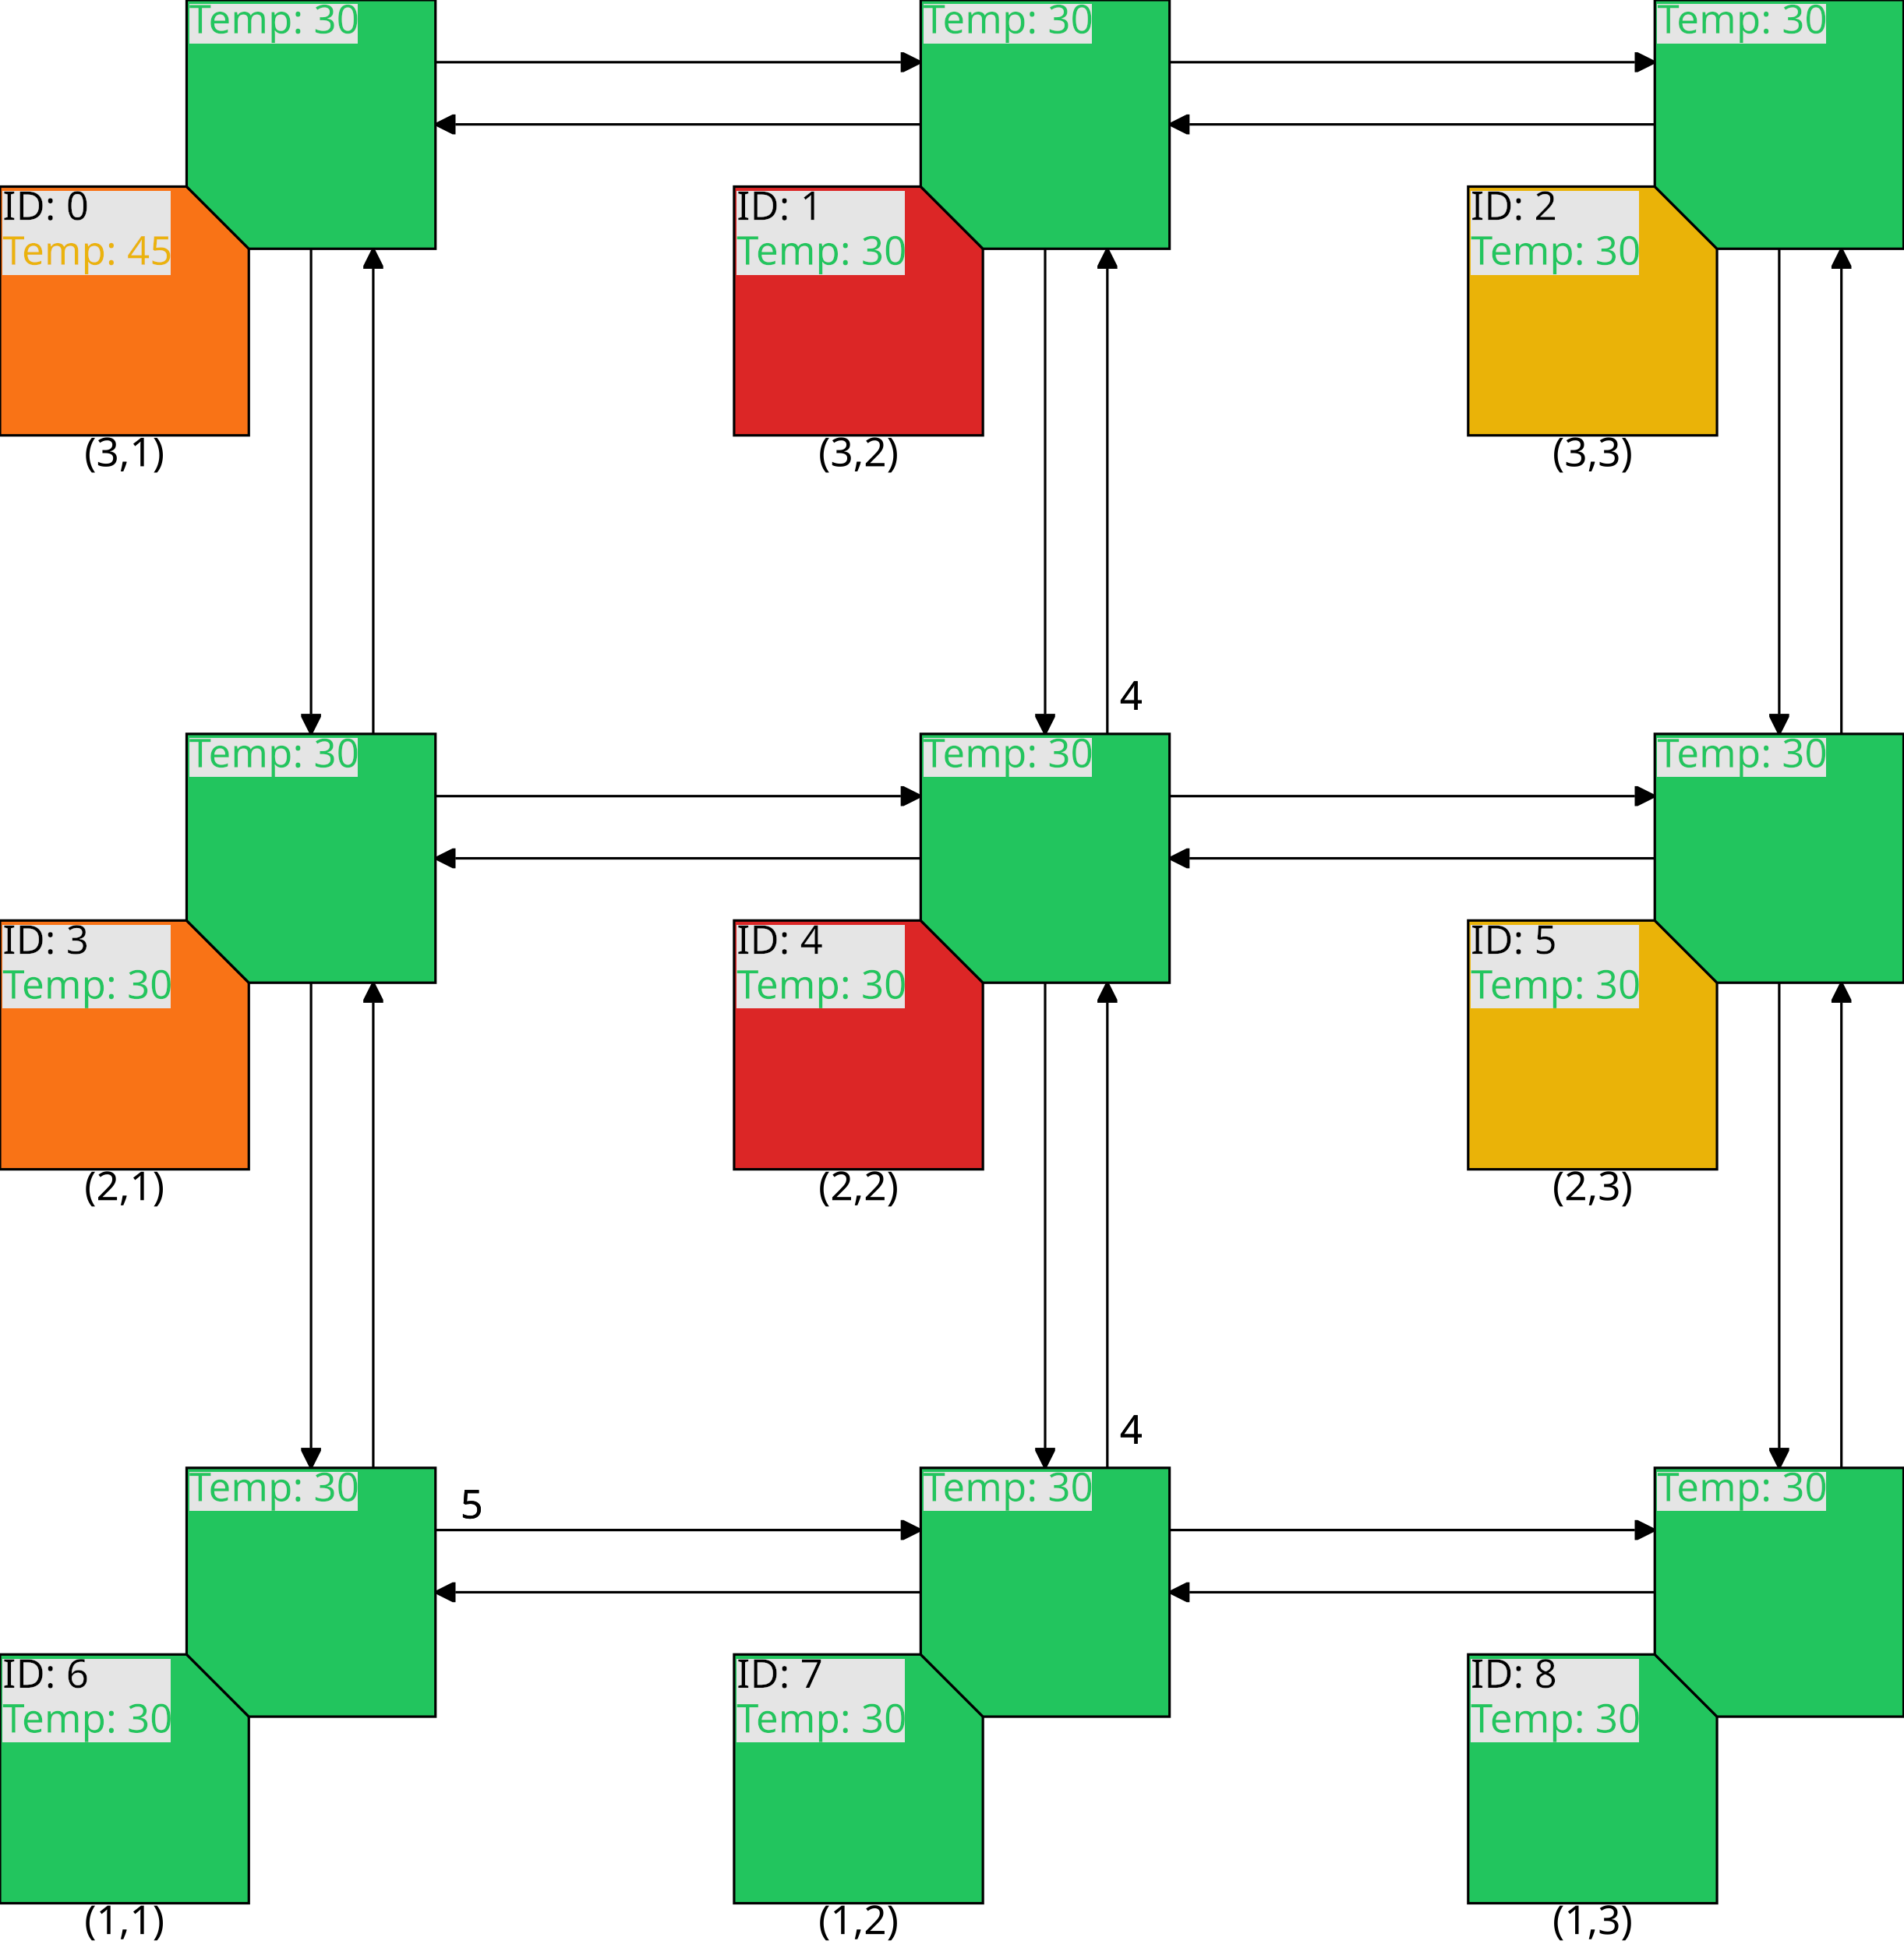
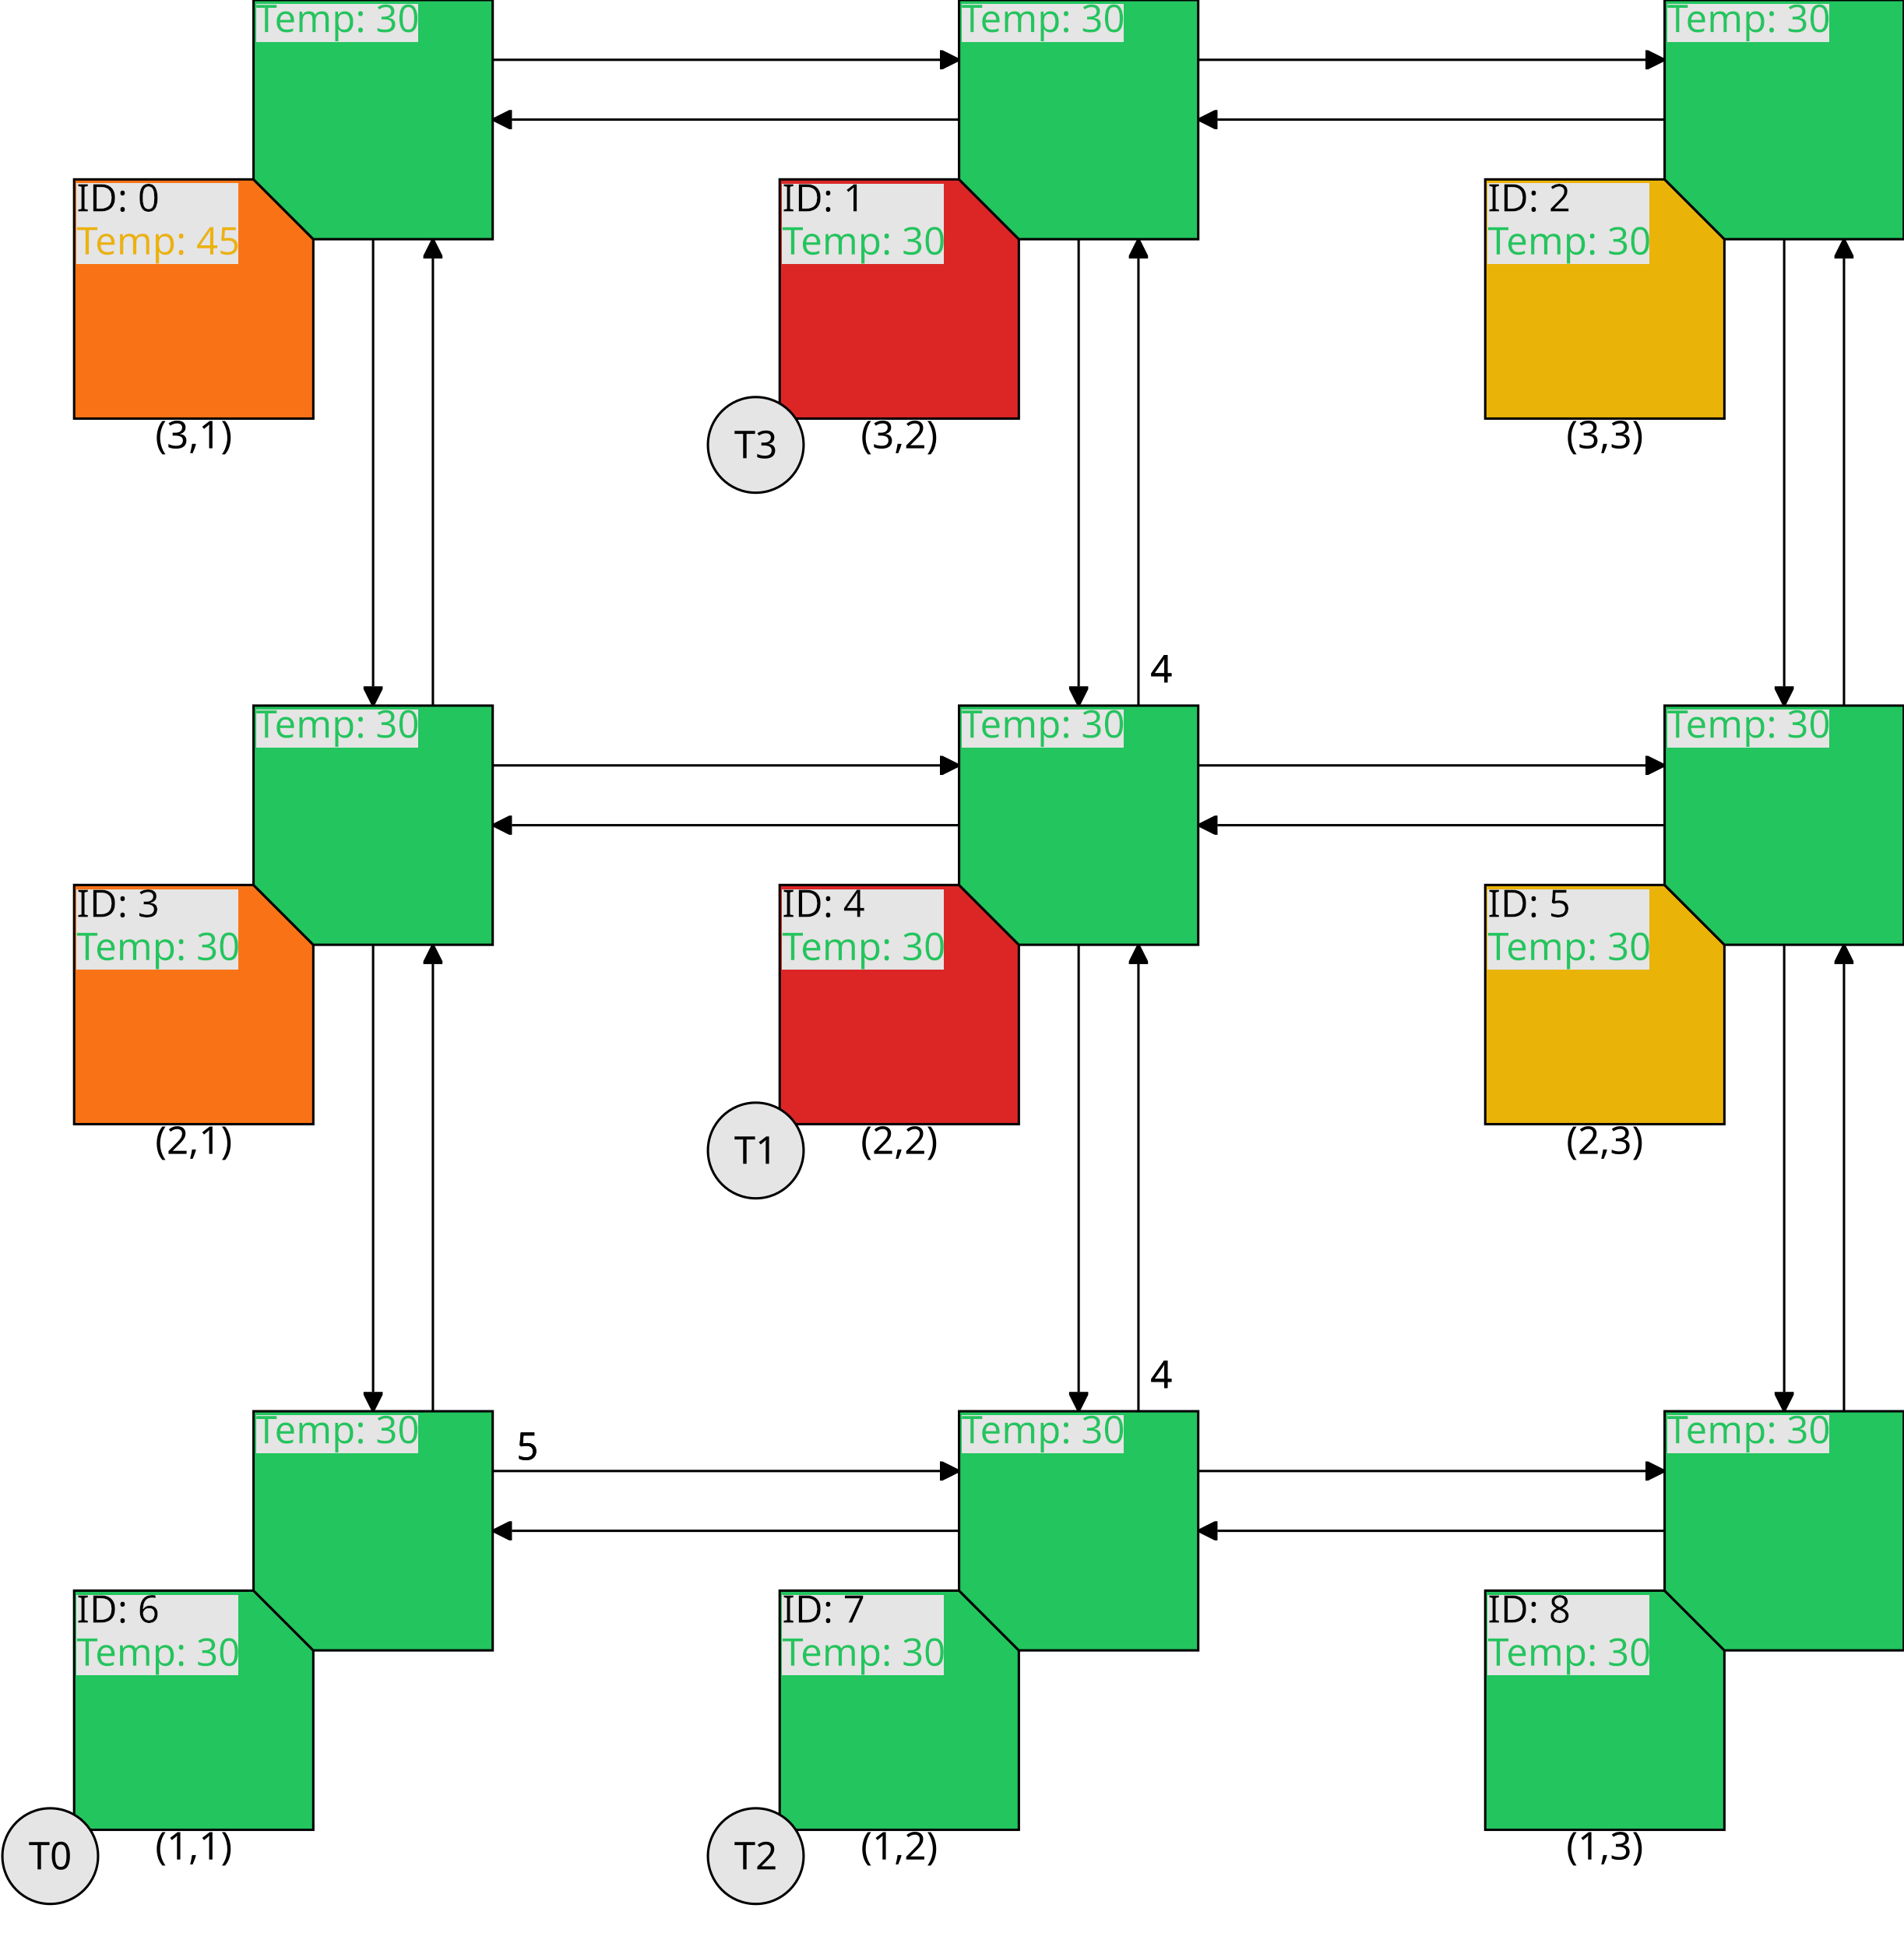
- <svg xmlns="http://www.w3.org/2000/svg" preserveAspectRation="xMidYMid meet" class="w-full max-h-full" viewBox="0 0 765 783">
+ <svg xmlns="http://www.w3.org/2000/svg" preserveAspectRation="xMidYMid meet" class="w-full max-h-full" viewBox="0 0 796 814">
  <defs>
    <marker id="arrowHead" orient="auto" markerWidth="8" markerHeight="8" refY="4">
      <path d="M0,0 M0,0 V8 L8,4 Z" fill="black" fill-rule="evenodd" stroke="black" stroke-linecap="butt" stroke-width="1" />
    </marker>
    <filter x="0" y="0" width="1" height="1" id="textBackground">
      <feFlood flood-color="#e5e5e5" />
      <feComposite in="SourceGraphic" operator="or" />
    </filter>
  </defs>
  <style>.baseFill{fill: #e5e5e5;}
#c0 {fill: #f97316;}
#r0 {fill: #22c55e;}
#c1 {fill: #dc2626;}
#r1 {fill: #22c55e;}
#c2 {fill: #eab308;}
#r2 {fill: #22c55e;}
#c3 {fill: #f97316;}
#r3 {fill: #22c55e;}
#c4 {fill: #dc2626;}
#r4 {fill: #22c55e;}
#c5 {fill: #eab308;}
#r5 {fill: #22c55e;}
#c6 {fill: #22c55e;}
#r6 {fill: #22c55e;}
#c7 {fill: #22c55e;}
#r7 {fill: #22c55e;}
#c8 {fill: #22c55e;}
#r8 {fill: #22c55e;}</style>
  <g id="mainGroup">
    <g>
      <g id="0">
-         <path id="c0" d="M0,75 l0,100 l100,0 l0,-75 l-25,-25 l-75,0 Z" class="baseFill" fill-rule="evenodd" stroke="black" stroke-linecap="butt" stroke-width="1" />
-         <path id="r0" d="M75,75 l0,-75 l100,0 l0,100 l-75,0 Z" class="baseFill" fill-rule="evenodd" stroke="black" stroke-linecap="butt" stroke-width="1" />
+         <path id="c0" d="M31,75 l0,100 l100,0 l0,-75 l-25,-25 l-75,0 Z" class="baseFill" fill-rule="evenodd" stroke="black" stroke-linecap="butt" stroke-width="1" />
+         <path id="r0" d="M106,75 l0,-75 l100,0 l0,100 l-75,0 Z" class="baseFill" fill-rule="evenodd" stroke="black" stroke-linecap="butt" stroke-width="1" />
      </g>
      <g id="1">
-         <path id="c1" d="M295,75 l0,100 l100,0 l0,-75 l-25,-25 l-75,0 Z" class="baseFill" fill-rule="evenodd" stroke="black" stroke-linecap="butt" stroke-width="1" />
-         <path id="r1" d="M370,75 l0,-75 l100,0 l0,100 l-75,0 Z" class="baseFill" fill-rule="evenodd" stroke="black" stroke-linecap="butt" stroke-width="1" />
+         <path id="c1" d="M326,75 l0,100 l100,0 l0,-75 l-25,-25 l-75,0 Z" class="baseFill" fill-rule="evenodd" stroke="black" stroke-linecap="butt" stroke-width="1" />
+         <path id="r1" d="M401,75 l0,-75 l100,0 l0,100 l-75,0 Z" class="baseFill" fill-rule="evenodd" stroke="black" stroke-linecap="butt" stroke-width="1" />
+         <g>
+           <circle cx="316" cy="186" r="20" fill="#e5e5e5" stroke="black" stroke-width="1" />
+           <text x="316" y="186" font-size="16px" font-family="Roboto Mono" text-anchor="middle" dominant-baseline="middle" fill="black">T3</text>
+         </g>
      </g>
      <g id="2">
-         <path id="c2" d="M590,75 l0,100 l100,0 l0,-75 l-25,-25 l-75,0 Z" class="baseFill" fill-rule="evenodd" stroke="black" stroke-linecap="butt" stroke-width="1" />
-         <path id="r2" d="M665,75 l0,-75 l100,0 l0,100 l-75,0 Z" class="baseFill" fill-rule="evenodd" stroke="black" stroke-linecap="butt" stroke-width="1" />
+         <path id="c2" d="M621,75 l0,100 l100,0 l0,-75 l-25,-25 l-75,0 Z" class="baseFill" fill-rule="evenodd" stroke="black" stroke-linecap="butt" stroke-width="1" />
+         <path id="r2" d="M696,75 l0,-75 l100,0 l0,100 l-75,0 Z" class="baseFill" fill-rule="evenodd" stroke="black" stroke-linecap="butt" stroke-width="1" />
      </g>
      <g id="3">
-         <path id="c3" d="M0,370 l0,100 l100,0 l0,-75 l-25,-25 l-75,0 Z" class="baseFill" fill-rule="evenodd" stroke="black" stroke-linecap="butt" stroke-width="1" />
-         <path id="r3" d="M75,370 l0,-75 l100,0 l0,100 l-75,0 Z" class="baseFill" fill-rule="evenodd" stroke="black" stroke-linecap="butt" stroke-width="1" />
+         <path id="c3" d="M31,370 l0,100 l100,0 l0,-75 l-25,-25 l-75,0 Z" class="baseFill" fill-rule="evenodd" stroke="black" stroke-linecap="butt" stroke-width="1" />
+         <path id="r3" d="M106,370 l0,-75 l100,0 l0,100 l-75,0 Z" class="baseFill" fill-rule="evenodd" stroke="black" stroke-linecap="butt" stroke-width="1" />
      </g>
      <g id="4">
-         <path id="c4" d="M295,370 l0,100 l100,0 l0,-75 l-25,-25 l-75,0 Z" class="baseFill" fill-rule="evenodd" stroke="black" stroke-linecap="butt" stroke-width="1" />
-         <path id="r4" d="M370,370 l0,-75 l100,0 l0,100 l-75,0 Z" class="baseFill" fill-rule="evenodd" stroke="black" stroke-linecap="butt" stroke-width="1" />
+         <path id="c4" d="M326,370 l0,100 l100,0 l0,-75 l-25,-25 l-75,0 Z" class="baseFill" fill-rule="evenodd" stroke="black" stroke-linecap="butt" stroke-width="1" />
+         <path id="r4" d="M401,370 l0,-75 l100,0 l0,100 l-75,0 Z" class="baseFill" fill-rule="evenodd" stroke="black" stroke-linecap="butt" stroke-width="1" />
+         <g>
+           <circle cx="316" cy="481" r="20" fill="#e5e5e5" stroke="black" stroke-width="1" />
+           <text x="316" y="481" font-size="16px" font-family="Roboto Mono" text-anchor="middle" dominant-baseline="middle" fill="black">T1</text>
+         </g>
      </g>
      <g id="5">
-         <path id="c5" d="M590,370 l0,100 l100,0 l0,-75 l-25,-25 l-75,0 Z" class="baseFill" fill-rule="evenodd" stroke="black" stroke-linecap="butt" stroke-width="1" />
-         <path id="r5" d="M665,370 l0,-75 l100,0 l0,100 l-75,0 Z" class="baseFill" fill-rule="evenodd" stroke="black" stroke-linecap="butt" stroke-width="1" />
+         <path id="c5" d="M621,370 l0,100 l100,0 l0,-75 l-25,-25 l-75,0 Z" class="baseFill" fill-rule="evenodd" stroke="black" stroke-linecap="butt" stroke-width="1" />
+         <path id="r5" d="M696,370 l0,-75 l100,0 l0,100 l-75,0 Z" class="baseFill" fill-rule="evenodd" stroke="black" stroke-linecap="butt" stroke-width="1" />
      </g>
      <g id="6">
-         <path id="c6" d="M0,665 l0,100 l100,0 l0,-75 l-25,-25 l-75,0 Z" class="baseFill" fill-rule="evenodd" stroke="black" stroke-linecap="butt" stroke-width="1" />
-         <path id="r6" d="M75,665 l0,-75 l100,0 l0,100 l-75,0 Z" class="baseFill" fill-rule="evenodd" stroke="black" stroke-linecap="butt" stroke-width="1" />
+         <path id="c6" d="M31,665 l0,100 l100,0 l0,-75 l-25,-25 l-75,0 Z" class="baseFill" fill-rule="evenodd" stroke="black" stroke-linecap="butt" stroke-width="1" />
+         <path id="r6" d="M106,665 l0,-75 l100,0 l0,100 l-75,0 Z" class="baseFill" fill-rule="evenodd" stroke="black" stroke-linecap="butt" stroke-width="1" />
+         <g>
+           <circle cx="21" cy="776" r="20" fill="#e5e5e5" stroke="black" stroke-width="1" />
+           <text x="21" y="776" font-size="16px" font-family="Roboto Mono" text-anchor="middle" dominant-baseline="middle" fill="black">T0</text>
+         </g>
      </g>
      <g id="7">
-         <path id="c7" d="M295,665 l0,100 l100,0 l0,-75 l-25,-25 l-75,0 Z" class="baseFill" fill-rule="evenodd" stroke="black" stroke-linecap="butt" stroke-width="1" />
-         <path id="r7" d="M370,665 l0,-75 l100,0 l0,100 l-75,0 Z" class="baseFill" fill-rule="evenodd" stroke="black" stroke-linecap="butt" stroke-width="1" />
+         <path id="c7" d="M326,665 l0,100 l100,0 l0,-75 l-25,-25 l-75,0 Z" class="baseFill" fill-rule="evenodd" stroke="black" stroke-linecap="butt" stroke-width="1" />
+         <path id="r7" d="M401,665 l0,-75 l100,0 l0,100 l-75,0 Z" class="baseFill" fill-rule="evenodd" stroke="black" stroke-linecap="butt" stroke-width="1" />
+         <g>
+           <circle cx="316" cy="776" r="20" fill="#e5e5e5" stroke="black" stroke-width="1" />
+           <text x="316" y="776" font-size="16px" font-family="Roboto Mono" text-anchor="middle" dominant-baseline="middle" fill="black">T2</text>
+         </g>
      </g>
      <g id="8">
-         <path id="c8" d="M590,665 l0,100 l100,0 l0,-75 l-25,-25 l-75,0 Z" class="baseFill" fill-rule="evenodd" stroke="black" stroke-linecap="butt" stroke-width="1" />
-         <path id="r8" d="M665,665 l0,-75 l100,0 l0,100 l-75,0 Z" class="baseFill" fill-rule="evenodd" stroke="black" stroke-linecap="butt" stroke-width="1" />
+         <path id="c8" d="M621,665 l0,100 l100,0 l0,-75 l-25,-25 l-75,0 Z" class="baseFill" fill-rule="evenodd" stroke="black" stroke-linecap="butt" stroke-width="1" />
+         <path id="r8" d="M696,665 l0,-75 l100,0 l0,100 l-75,0 Z" class="baseFill" fill-rule="evenodd" stroke="black" stroke-linecap="butt" stroke-width="1" />
      </g>
    </g>
    <g>
-       <path id="0-1" d="M175,25 h187" fill-rule="evenodd" stroke="black" stroke-linecap="butt" stroke-width="1" marker-end="url(#arrowHead)" />
-       <path id="0-3" d="M125,100 v187" fill-rule="evenodd" stroke="black" stroke-linecap="butt" stroke-width="1" marker-end="url(#arrowHead)" />
-       <path id="1-0" d="M370,50 h-187" fill-rule="evenodd" stroke="black" stroke-linecap="butt" stroke-width="1" marker-end="url(#arrowHead)" />
-       <path id="1-2" d="M470,25 h187" fill-rule="evenodd" stroke="black" stroke-linecap="butt" stroke-width="1" marker-end="url(#arrowHead)" />
-       <path id="1-4" d="M420,100 v187" fill-rule="evenodd" stroke="black" stroke-linecap="butt" stroke-width="1" marker-end="url(#arrowHead)" />
-       <path id="2-1" d="M665,50 h-187" fill-rule="evenodd" stroke="black" stroke-linecap="butt" stroke-width="1" marker-end="url(#arrowHead)" />
-       <path id="2-5" d="M715,100 v187" fill-rule="evenodd" stroke="black" stroke-linecap="butt" stroke-width="1" marker-end="url(#arrowHead)" />
-       <path id="3-0" d="M150,295 v-187" fill-rule="evenodd" stroke="black" stroke-linecap="butt" stroke-width="1" marker-end="url(#arrowHead)" />
-       <path id="3-4" d="M175,320 h187" fill-rule="evenodd" stroke="black" stroke-linecap="butt" stroke-width="1" marker-end="url(#arrowHead)" />
-       <path id="3-6" d="M125,395 v187" fill-rule="evenodd" stroke="black" stroke-linecap="butt" stroke-width="1" marker-end="url(#arrowHead)" />
-       <path id="4-1" d="M445,295 v-187" fill-rule="evenodd" stroke="black" stroke-linecap="butt" stroke-width="1" marker-end="url(#arrowHead)" />
-       <path id="4-3" d="M370,345 h-187" fill-rule="evenodd" stroke="black" stroke-linecap="butt" stroke-width="1" marker-end="url(#arrowHead)" />
-       <path id="4-5" d="M470,320 h187" fill-rule="evenodd" stroke="black" stroke-linecap="butt" stroke-width="1" marker-end="url(#arrowHead)" />
-       <path id="4-7" d="M420,395 v187" fill-rule="evenodd" stroke="black" stroke-linecap="butt" stroke-width="1" marker-end="url(#arrowHead)" />
-       <path id="5-2" d="M740,295 v-187" fill-rule="evenodd" stroke="black" stroke-linecap="butt" stroke-width="1" marker-end="url(#arrowHead)" />
-       <path id="5-4" d="M665,345 h-187" fill-rule="evenodd" stroke="black" stroke-linecap="butt" stroke-width="1" marker-end="url(#arrowHead)" />
-       <path id="5-8" d="M715,395 v187" fill-rule="evenodd" stroke="black" stroke-linecap="butt" stroke-width="1" marker-end="url(#arrowHead)" />
-       <path id="6-3" d="M150,590 v-187" fill-rule="evenodd" stroke="black" stroke-linecap="butt" stroke-width="1" marker-end="url(#arrowHead)" />
-       <path id="6-7" d="M175,615 h187" fill-rule="evenodd" stroke="black" stroke-linecap="butt" stroke-width="1" marker-end="url(#arrowHead)" />
-       <path id="7-4" d="M445,590 v-187" fill-rule="evenodd" stroke="black" stroke-linecap="butt" stroke-width="1" marker-end="url(#arrowHead)" />
-       <path id="7-6" d="M370,640 h-187" fill-rule="evenodd" stroke="black" stroke-linecap="butt" stroke-width="1" marker-end="url(#arrowHead)" />
-       <path id="7-8" d="M470,615 h187" fill-rule="evenodd" stroke="black" stroke-linecap="butt" stroke-width="1" marker-end="url(#arrowHead)" />
-       <path id="8-5" d="M740,590 v-187" fill-rule="evenodd" stroke="black" stroke-linecap="butt" stroke-width="1" marker-end="url(#arrowHead)" />
-       <path id="8-7" d="M665,640 h-187" fill-rule="evenodd" stroke="black" stroke-linecap="butt" stroke-width="1" marker-end="url(#arrowHead)" />
+       <path id="0-1" d="M206,25 h187" fill-rule="evenodd" stroke="black" stroke-linecap="butt" stroke-width="1" marker-end="url(#arrowHead)" />
+       <path id="0-3" d="M156,100 v187" fill-rule="evenodd" stroke="black" stroke-linecap="butt" stroke-width="1" marker-end="url(#arrowHead)" />
+       <path id="1-0" d="M401,50 h-187" fill-rule="evenodd" stroke="black" stroke-linecap="butt" stroke-width="1" marker-end="url(#arrowHead)" />
+       <path id="1-2" d="M501,25 h187" fill-rule="evenodd" stroke="black" stroke-linecap="butt" stroke-width="1" marker-end="url(#arrowHead)" />
+       <path id="1-4" d="M451,100 v187" fill-rule="evenodd" stroke="black" stroke-linecap="butt" stroke-width="1" marker-end="url(#arrowHead)" />
+       <path id="2-1" d="M696,50 h-187" fill-rule="evenodd" stroke="black" stroke-linecap="butt" stroke-width="1" marker-end="url(#arrowHead)" />
+       <path id="2-5" d="M746,100 v187" fill-rule="evenodd" stroke="black" stroke-linecap="butt" stroke-width="1" marker-end="url(#arrowHead)" />
+       <path id="3-0" d="M181,295 v-187" fill-rule="evenodd" stroke="black" stroke-linecap="butt" stroke-width="1" marker-end="url(#arrowHead)" />
+       <path id="3-4" d="M206,320 h187" fill-rule="evenodd" stroke="black" stroke-linecap="butt" stroke-width="1" marker-end="url(#arrowHead)" />
+       <path id="3-6" d="M156,395 v187" fill-rule="evenodd" stroke="black" stroke-linecap="butt" stroke-width="1" marker-end="url(#arrowHead)" />
+       <path id="4-1" d="M476,295 v-187" fill-rule="evenodd" stroke="black" stroke-linecap="butt" stroke-width="1" marker-end="url(#arrowHead)" />
+       <path id="4-3" d="M401,345 h-187" fill-rule="evenodd" stroke="black" stroke-linecap="butt" stroke-width="1" marker-end="url(#arrowHead)" />
+       <path id="4-5" d="M501,320 h187" fill-rule="evenodd" stroke="black" stroke-linecap="butt" stroke-width="1" marker-end="url(#arrowHead)" />
+       <path id="4-7" d="M451,395 v187" fill-rule="evenodd" stroke="black" stroke-linecap="butt" stroke-width="1" marker-end="url(#arrowHead)" />
+       <path id="5-2" d="M771,295 v-187" fill-rule="evenodd" stroke="black" stroke-linecap="butt" stroke-width="1" marker-end="url(#arrowHead)" />
+       <path id="5-4" d="M696,345 h-187" fill-rule="evenodd" stroke="black" stroke-linecap="butt" stroke-width="1" marker-end="url(#arrowHead)" />
+       <path id="5-8" d="M746,395 v187" fill-rule="evenodd" stroke="black" stroke-linecap="butt" stroke-width="1" marker-end="url(#arrowHead)" />
+       <path id="6-3" d="M181,590 v-187" fill-rule="evenodd" stroke="black" stroke-linecap="butt" stroke-width="1" marker-end="url(#arrowHead)" />
+       <path id="6-7" d="M206,615 h187" fill-rule="evenodd" stroke="black" stroke-linecap="butt" stroke-width="1" marker-end="url(#arrowHead)" />
+       <path id="7-4" d="M476,590 v-187" fill-rule="evenodd" stroke="black" stroke-linecap="butt" stroke-width="1" marker-end="url(#arrowHead)" />
+       <path id="7-6" d="M401,640 h-187" fill-rule="evenodd" stroke="black" stroke-linecap="butt" stroke-width="1" marker-end="url(#arrowHead)" />
+       <path id="7-8" d="M501,615 h187" fill-rule="evenodd" stroke="black" stroke-linecap="butt" stroke-width="1" marker-end="url(#arrowHead)" />
+       <path id="8-5" d="M771,590 v-187" fill-rule="evenodd" stroke="black" stroke-linecap="butt" stroke-width="1" marker-end="url(#arrowHead)" />
+       <path id="8-7" d="M696,640 h-187" fill-rule="evenodd" stroke="black" stroke-linecap="butt" stroke-width="1" marker-end="url(#arrowHead)" />
    </g>
    <g id="information">
      <g>
        <g filter="url(#textBackground)" clip-path="path('m0,0 l0,100 l98,0 l0,-75 l-25,-25 l-75,0 Z')">
-           <text x="1" y="76" font-size="16px" font-family="Roboto Mono" text-anchor="start" dominant-baseline="text-before-edge" fill="black">ID: 0</text>
-           <text x="1" y="94" font-size="16px" font-family="Roboto Mono" text-anchor="start" dominant-baseline="text-before-edge" fill="#eab308">Temp: 45</text>
-         </g>
-         <g filter="url(#textBackground)" clip-path="path('m0,0 l0,74 l25,25 l73,0 l0,-100 Z')">
-           <text x="76" y="1" font-size="16px" font-family="Roboto Mono" text-anchor="start" dominant-baseline="text-before-edge" fill="#22c55e">Temp: 30</text>
-         </g>
-         <text x="50" y="175" font-size="16px" font-family="Roboto Mono" text-anchor="middle" dominant-baseline="text-before-edge" fill="black">(3,1)</text>
-       </g>
-       <g>
-         <g filter="url(#textBackground)" clip-path="path('m0,0 l0,100 l98,0 l0,-75 l-25,-25 l-75,0 Z')">
-           <text x="296" y="76" font-size="16px" font-family="Roboto Mono" text-anchor="start" dominant-baseline="text-before-edge" fill="black">ID: 1</text>
-           <text x="296" y="94" font-size="16px" font-family="Roboto Mono" text-anchor="start" dominant-baseline="text-before-edge" fill="#22c55e">Temp: 30</text>
-         </g>
-         <g filter="url(#textBackground)" clip-path="path('m0,0 l0,74 l25,25 l73,0 l0,-100 Z')">
-           <text x="371" y="1" font-size="16px" font-family="Roboto Mono" text-anchor="start" dominant-baseline="text-before-edge" fill="#22c55e">Temp: 30</text>
-         </g>
-         <text x="345" y="175" font-size="16px" font-family="Roboto Mono" text-anchor="middle" dominant-baseline="text-before-edge" fill="black">(3,2)</text>
-       </g>
-       <g>
-         <g filter="url(#textBackground)" clip-path="path('m0,0 l0,100 l98,0 l0,-75 l-25,-25 l-75,0 Z')">
-           <text x="591" y="76" font-size="16px" font-family="Roboto Mono" text-anchor="start" dominant-baseline="text-before-edge" fill="black">ID: 2</text>
-           <text x="591" y="94" font-size="16px" font-family="Roboto Mono" text-anchor="start" dominant-baseline="text-before-edge" fill="#22c55e">Temp: 30</text>
-         </g>
-         <g filter="url(#textBackground)" clip-path="path('m0,0 l0,74 l25,25 l73,0 l0,-100 Z')">
-           <text x="666" y="1" font-size="16px" font-family="Roboto Mono" text-anchor="start" dominant-baseline="text-before-edge" fill="#22c55e">Temp: 30</text>
-         </g>
-         <text x="640" y="175" font-size="16px" font-family="Roboto Mono" text-anchor="middle" dominant-baseline="text-before-edge" fill="black">(3,3)</text>
-       </g>
-       <g>
-         <g filter="url(#textBackground)" clip-path="path('m0,0 l0,100 l98,0 l0,-75 l-25,-25 l-75,0 Z')">
-           <text x="1" y="371" font-size="16px" font-family="Roboto Mono" text-anchor="start" dominant-baseline="text-before-edge" fill="black">ID: 3</text>
-           <text x="1" y="389" font-size="16px" font-family="Roboto Mono" text-anchor="start" dominant-baseline="text-before-edge" fill="#22c55e">Temp: 30</text>
-         </g>
-         <g filter="url(#textBackground)" clip-path="path('m0,0 l0,74 l25,25 l73,0 l0,-100 Z')">
-           <text x="76" y="296" font-size="16px" font-family="Roboto Mono" text-anchor="start" dominant-baseline="text-before-edge" fill="#22c55e">Temp: 30</text>
-         </g>
-         <text x="50" y="470" font-size="16px" font-family="Roboto Mono" text-anchor="middle" dominant-baseline="text-before-edge" fill="black">(2,1)</text>
-       </g>
-       <g>
-         <g filter="url(#textBackground)" clip-path="path('m0,0 l0,100 l98,0 l0,-75 l-25,-25 l-75,0 Z')">
-           <text x="296" y="371" font-size="16px" font-family="Roboto Mono" text-anchor="start" dominant-baseline="text-before-edge" fill="black">ID: 4</text>
-           <text x="296" y="389" font-size="16px" font-family="Roboto Mono" text-anchor="start" dominant-baseline="text-before-edge" fill="#22c55e">Temp: 30</text>
-         </g>
-         <g filter="url(#textBackground)" clip-path="path('m0,0 l0,74 l25,25 l73,0 l0,-100 Z')">
-           <text x="371" y="296" font-size="16px" font-family="Roboto Mono" text-anchor="start" dominant-baseline="text-before-edge" fill="#22c55e">Temp: 30</text>
-         </g>
-         <text x="345" y="470" font-size="16px" font-family="Roboto Mono" text-anchor="middle" dominant-baseline="text-before-edge" fill="black">(2,2)</text>
-         <text x="450" y="290" font-size="16px" font-family="Roboto Mono" text-anchor="start" dominant-baseline="text-after-edge" fill="black">4</text>
-         <text x="450" y="290" font-size="16px" font-family="Roboto Mono" text-anchor="start" dominant-baseline="text-after-edge" fill="black">4</text>
-       </g>
-       <g>
-         <g filter="url(#textBackground)" clip-path="path('m0,0 l0,100 l98,0 l0,-75 l-25,-25 l-75,0 Z')">
-           <text x="591" y="371" font-size="16px" font-family="Roboto Mono" text-anchor="start" dominant-baseline="text-before-edge" fill="black">ID: 5</text>
-           <text x="591" y="389" font-size="16px" font-family="Roboto Mono" text-anchor="start" dominant-baseline="text-before-edge" fill="#22c55e">Temp: 30</text>
-         </g>
-         <g filter="url(#textBackground)" clip-path="path('m0,0 l0,74 l25,25 l73,0 l0,-100 Z')">
-           <text x="666" y="296" font-size="16px" font-family="Roboto Mono" text-anchor="start" dominant-baseline="text-before-edge" fill="#22c55e">Temp: 30</text>
-         </g>
-         <text x="640" y="470" font-size="16px" font-family="Roboto Mono" text-anchor="middle" dominant-baseline="text-before-edge" fill="black">(2,3)</text>
-       </g>
-       <g>
-         <g filter="url(#textBackground)" clip-path="path('m0,0 l0,100 l98,0 l0,-75 l-25,-25 l-75,0 Z')">
-           <text x="1" y="666" font-size="16px" font-family="Roboto Mono" text-anchor="start" dominant-baseline="text-before-edge" fill="black">ID: 6</text>
-           <text x="1" y="684" font-size="16px" font-family="Roboto Mono" text-anchor="start" dominant-baseline="text-before-edge" fill="#22c55e">Temp: 30</text>
-         </g>
-         <g filter="url(#textBackground)" clip-path="path('m0,0 l0,74 l25,25 l73,0 l0,-100 Z')">
-           <text x="76" y="591" font-size="16px" font-family="Roboto Mono" text-anchor="start" dominant-baseline="text-before-edge" fill="#22c55e">Temp: 30</text>
-         </g>
-         <text x="50" y="765" font-size="16px" font-family="Roboto Mono" text-anchor="middle" dominant-baseline="text-before-edge" fill="black">(1,1)</text>
-         <text x="185" y="615" font-size="16px" font-family="Roboto Mono" text-anchor="start" dominant-baseline="text-after-edge" fill="black">5</text>
-         <text x="185" y="615" font-size="16px" font-family="Roboto Mono" text-anchor="start" dominant-baseline="text-after-edge" fill="black">5</text>
-       </g>
-       <g>
-         <g filter="url(#textBackground)" clip-path="path('m0,0 l0,100 l98,0 l0,-75 l-25,-25 l-75,0 Z')">
-           <text x="296" y="666" font-size="16px" font-family="Roboto Mono" text-anchor="start" dominant-baseline="text-before-edge" fill="black">ID: 7</text>
-           <text x="296" y="684" font-size="16px" font-family="Roboto Mono" text-anchor="start" dominant-baseline="text-before-edge" fill="#22c55e">Temp: 30</text>
-         </g>
-         <g filter="url(#textBackground)" clip-path="path('m0,0 l0,74 l25,25 l73,0 l0,-100 Z')">
-           <text x="371" y="591" font-size="16px" font-family="Roboto Mono" text-anchor="start" dominant-baseline="text-before-edge" fill="#22c55e">Temp: 30</text>
-         </g>
-         <text x="345" y="765" font-size="16px" font-family="Roboto Mono" text-anchor="middle" dominant-baseline="text-before-edge" fill="black">(1,2)</text>
-         <text x="450" y="585" font-size="16px" font-family="Roboto Mono" text-anchor="start" dominant-baseline="text-after-edge" fill="black">4</text>
-         <text x="450" y="585" font-size="16px" font-family="Roboto Mono" text-anchor="start" dominant-baseline="text-after-edge" fill="black">4</text>
-       </g>
-       <g>
-         <g filter="url(#textBackground)" clip-path="path('m0,0 l0,100 l98,0 l0,-75 l-25,-25 l-75,0 Z')">
-           <text x="591" y="666" font-size="16px" font-family="Roboto Mono" text-anchor="start" dominant-baseline="text-before-edge" fill="black">ID: 8</text>
-           <text x="591" y="684" font-size="16px" font-family="Roboto Mono" text-anchor="start" dominant-baseline="text-before-edge" fill="#22c55e">Temp: 30</text>
-         </g>
-         <g filter="url(#textBackground)" clip-path="path('m0,0 l0,74 l25,25 l73,0 l0,-100 Z')">
-           <text x="666" y="591" font-size="16px" font-family="Roboto Mono" text-anchor="start" dominant-baseline="text-before-edge" fill="#22c55e">Temp: 30</text>
-         </g>
-         <text x="640" y="765" font-size="16px" font-family="Roboto Mono" text-anchor="middle" dominant-baseline="text-before-edge" fill="black">(1,3)</text>
+           <text x="32" y="76" font-size="16px" font-family="Roboto Mono" text-anchor="start" dominant-baseline="text-before-edge" fill="black">ID: 0</text>
+           <text x="32" y="94" font-size="16px" font-family="Roboto Mono" text-anchor="start" dominant-baseline="text-before-edge" fill="#eab308">Temp: 45</text>
+         </g>
+         <g filter="url(#textBackground)" clip-path="path('m0,0 l0,74 l25,25 l73,0 l0,-100 Z')">
+           <text x="107" y="1" font-size="16px" font-family="Roboto Mono" text-anchor="start" dominant-baseline="text-before-edge" fill="#22c55e">Temp: 30</text>
+         </g>
+         <text x="81" y="175" font-size="16px" font-family="Roboto Mono" text-anchor="middle" dominant-baseline="text-before-edge" fill="black">(3,1)</text>
+       </g>
+       <g>
+         <g filter="url(#textBackground)" clip-path="path('m0,0 l0,100 l98,0 l0,-75 l-25,-25 l-75,0 Z')">
+           <text x="327" y="76" font-size="16px" font-family="Roboto Mono" text-anchor="start" dominant-baseline="text-before-edge" fill="black">ID: 1</text>
+           <text x="327" y="94" font-size="16px" font-family="Roboto Mono" text-anchor="start" dominant-baseline="text-before-edge" fill="#22c55e">Temp: 30</text>
+         </g>
+         <g filter="url(#textBackground)" clip-path="path('m0,0 l0,74 l25,25 l73,0 l0,-100 Z')">
+           <text x="402" y="1" font-size="16px" font-family="Roboto Mono" text-anchor="start" dominant-baseline="text-before-edge" fill="#22c55e">Temp: 30</text>
+         </g>
+         <text x="376" y="175" font-size="16px" font-family="Roboto Mono" text-anchor="middle" dominant-baseline="text-before-edge" fill="black">(3,2)</text>
+       </g>
+       <g>
+         <g filter="url(#textBackground)" clip-path="path('m0,0 l0,100 l98,0 l0,-75 l-25,-25 l-75,0 Z')">
+           <text x="622" y="76" font-size="16px" font-family="Roboto Mono" text-anchor="start" dominant-baseline="text-before-edge" fill="black">ID: 2</text>
+           <text x="622" y="94" font-size="16px" font-family="Roboto Mono" text-anchor="start" dominant-baseline="text-before-edge" fill="#22c55e">Temp: 30</text>
+         </g>
+         <g filter="url(#textBackground)" clip-path="path('m0,0 l0,74 l25,25 l73,0 l0,-100 Z')">
+           <text x="697" y="1" font-size="16px" font-family="Roboto Mono" text-anchor="start" dominant-baseline="text-before-edge" fill="#22c55e">Temp: 30</text>
+         </g>
+         <text x="671" y="175" font-size="16px" font-family="Roboto Mono" text-anchor="middle" dominant-baseline="text-before-edge" fill="black">(3,3)</text>
+       </g>
+       <g>
+         <g filter="url(#textBackground)" clip-path="path('m0,0 l0,100 l98,0 l0,-75 l-25,-25 l-75,0 Z')">
+           <text x="32" y="371" font-size="16px" font-family="Roboto Mono" text-anchor="start" dominant-baseline="text-before-edge" fill="black">ID: 3</text>
+           <text x="32" y="389" font-size="16px" font-family="Roboto Mono" text-anchor="start" dominant-baseline="text-before-edge" fill="#22c55e">Temp: 30</text>
+         </g>
+         <g filter="url(#textBackground)" clip-path="path('m0,0 l0,74 l25,25 l73,0 l0,-100 Z')">
+           <text x="107" y="296" font-size="16px" font-family="Roboto Mono" text-anchor="start" dominant-baseline="text-before-edge" fill="#22c55e">Temp: 30</text>
+         </g>
+         <text x="81" y="470" font-size="16px" font-family="Roboto Mono" text-anchor="middle" dominant-baseline="text-before-edge" fill="black">(2,1)</text>
+       </g>
+       <g>
+         <g filter="url(#textBackground)" clip-path="path('m0,0 l0,100 l98,0 l0,-75 l-25,-25 l-75,0 Z')">
+           <text x="327" y="371" font-size="16px" font-family="Roboto Mono" text-anchor="start" dominant-baseline="text-before-edge" fill="black">ID: 4</text>
+           <text x="327" y="389" font-size="16px" font-family="Roboto Mono" text-anchor="start" dominant-baseline="text-before-edge" fill="#22c55e">Temp: 30</text>
+         </g>
+         <g filter="url(#textBackground)" clip-path="path('m0,0 l0,74 l25,25 l73,0 l0,-100 Z')">
+           <text x="402" y="296" font-size="16px" font-family="Roboto Mono" text-anchor="start" dominant-baseline="text-before-edge" fill="#22c55e">Temp: 30</text>
+         </g>
+         <text x="376" y="470" font-size="16px" font-family="Roboto Mono" text-anchor="middle" dominant-baseline="text-before-edge" fill="black">(2,2)</text>
+         <text x="481" y="290" font-size="16px" font-family="Roboto Mono" text-anchor="start" dominant-baseline="text-after-edge" fill="black">4</text>
+         <text x="481" y="290" font-size="16px" font-family="Roboto Mono" text-anchor="start" dominant-baseline="text-after-edge" fill="black">4</text>
+       </g>
+       <g>
+         <g filter="url(#textBackground)" clip-path="path('m0,0 l0,100 l98,0 l0,-75 l-25,-25 l-75,0 Z')">
+           <text x="622" y="371" font-size="16px" font-family="Roboto Mono" text-anchor="start" dominant-baseline="text-before-edge" fill="black">ID: 5</text>
+           <text x="622" y="389" font-size="16px" font-family="Roboto Mono" text-anchor="start" dominant-baseline="text-before-edge" fill="#22c55e">Temp: 30</text>
+         </g>
+         <g filter="url(#textBackground)" clip-path="path('m0,0 l0,74 l25,25 l73,0 l0,-100 Z')">
+           <text x="697" y="296" font-size="16px" font-family="Roboto Mono" text-anchor="start" dominant-baseline="text-before-edge" fill="#22c55e">Temp: 30</text>
+         </g>
+         <text x="671" y="470" font-size="16px" font-family="Roboto Mono" text-anchor="middle" dominant-baseline="text-before-edge" fill="black">(2,3)</text>
+       </g>
+       <g>
+         <g filter="url(#textBackground)" clip-path="path('m0,0 l0,100 l98,0 l0,-75 l-25,-25 l-75,0 Z')">
+           <text x="32" y="666" font-size="16px" font-family="Roboto Mono" text-anchor="start" dominant-baseline="text-before-edge" fill="black">ID: 6</text>
+           <text x="32" y="684" font-size="16px" font-family="Roboto Mono" text-anchor="start" dominant-baseline="text-before-edge" fill="#22c55e">Temp: 30</text>
+         </g>
+         <g filter="url(#textBackground)" clip-path="path('m0,0 l0,74 l25,25 l73,0 l0,-100 Z')">
+           <text x="107" y="591" font-size="16px" font-family="Roboto Mono" text-anchor="start" dominant-baseline="text-before-edge" fill="#22c55e">Temp: 30</text>
+         </g>
+         <text x="81" y="765" font-size="16px" font-family="Roboto Mono" text-anchor="middle" dominant-baseline="text-before-edge" fill="black">(1,1)</text>
+         <text x="216" y="615" font-size="16px" font-family="Roboto Mono" text-anchor="start" dominant-baseline="text-after-edge" fill="black">5</text>
+         <text x="216" y="615" font-size="16px" font-family="Roboto Mono" text-anchor="start" dominant-baseline="text-after-edge" fill="black">5</text>
+       </g>
+       <g>
+         <g filter="url(#textBackground)" clip-path="path('m0,0 l0,100 l98,0 l0,-75 l-25,-25 l-75,0 Z')">
+           <text x="327" y="666" font-size="16px" font-family="Roboto Mono" text-anchor="start" dominant-baseline="text-before-edge" fill="black">ID: 7</text>
+           <text x="327" y="684" font-size="16px" font-family="Roboto Mono" text-anchor="start" dominant-baseline="text-before-edge" fill="#22c55e">Temp: 30</text>
+         </g>
+         <g filter="url(#textBackground)" clip-path="path('m0,0 l0,74 l25,25 l73,0 l0,-100 Z')">
+           <text x="402" y="591" font-size="16px" font-family="Roboto Mono" text-anchor="start" dominant-baseline="text-before-edge" fill="#22c55e">Temp: 30</text>
+         </g>
+         <text x="376" y="765" font-size="16px" font-family="Roboto Mono" text-anchor="middle" dominant-baseline="text-before-edge" fill="black">(1,2)</text>
+         <text x="481" y="585" font-size="16px" font-family="Roboto Mono" text-anchor="start" dominant-baseline="text-after-edge" fill="black">4</text>
+         <text x="481" y="585" font-size="16px" font-family="Roboto Mono" text-anchor="start" dominant-baseline="text-after-edge" fill="black">4</text>
+       </g>
+       <g>
+         <g filter="url(#textBackground)" clip-path="path('m0,0 l0,100 l98,0 l0,-75 l-25,-25 l-75,0 Z')">
+           <text x="622" y="666" font-size="16px" font-family="Roboto Mono" text-anchor="start" dominant-baseline="text-before-edge" fill="black">ID: 8</text>
+           <text x="622" y="684" font-size="16px" font-family="Roboto Mono" text-anchor="start" dominant-baseline="text-before-edge" fill="#22c55e">Temp: 30</text>
+         </g>
+         <g filter="url(#textBackground)" clip-path="path('m0,0 l0,74 l25,25 l73,0 l0,-100 Z')">
+           <text x="697" y="591" font-size="16px" font-family="Roboto Mono" text-anchor="start" dominant-baseline="text-before-edge" fill="#22c55e">Temp: 30</text>
+         </g>
+         <text x="671" y="765" font-size="16px" font-family="Roboto Mono" text-anchor="middle" dominant-baseline="text-before-edge" fill="black">(1,3)</text>
      </g>
    </g>
  </g>
  <rect width="100%" height="100%" fill="none" stroke="#ff0000" stroke-width="1" opacity="0" />
</svg>
